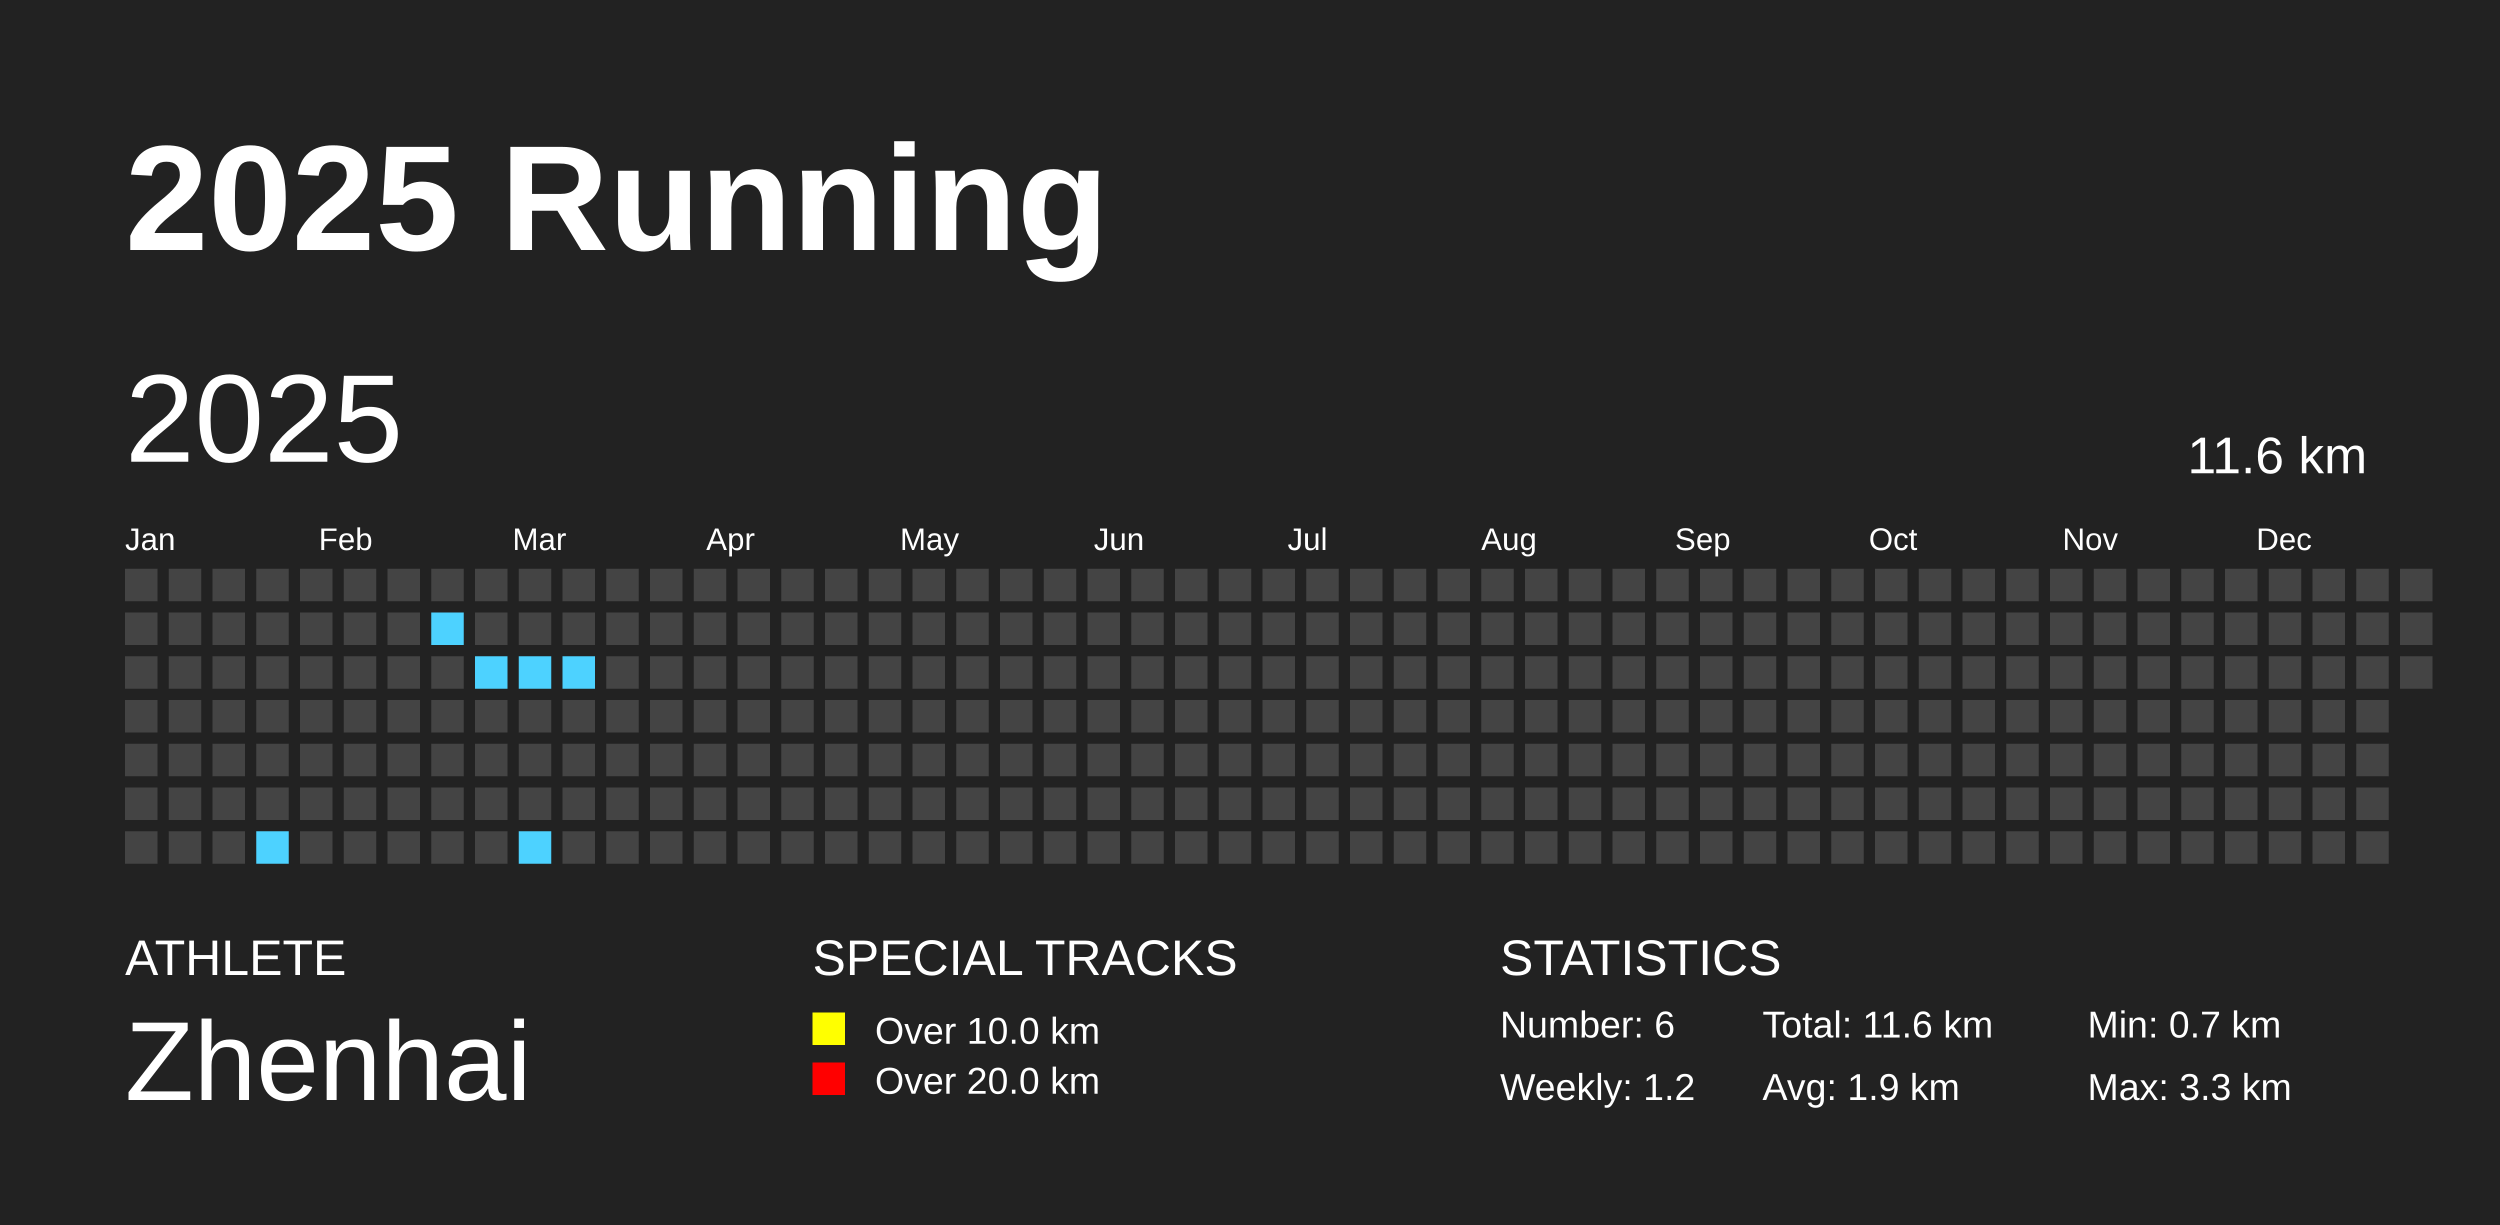
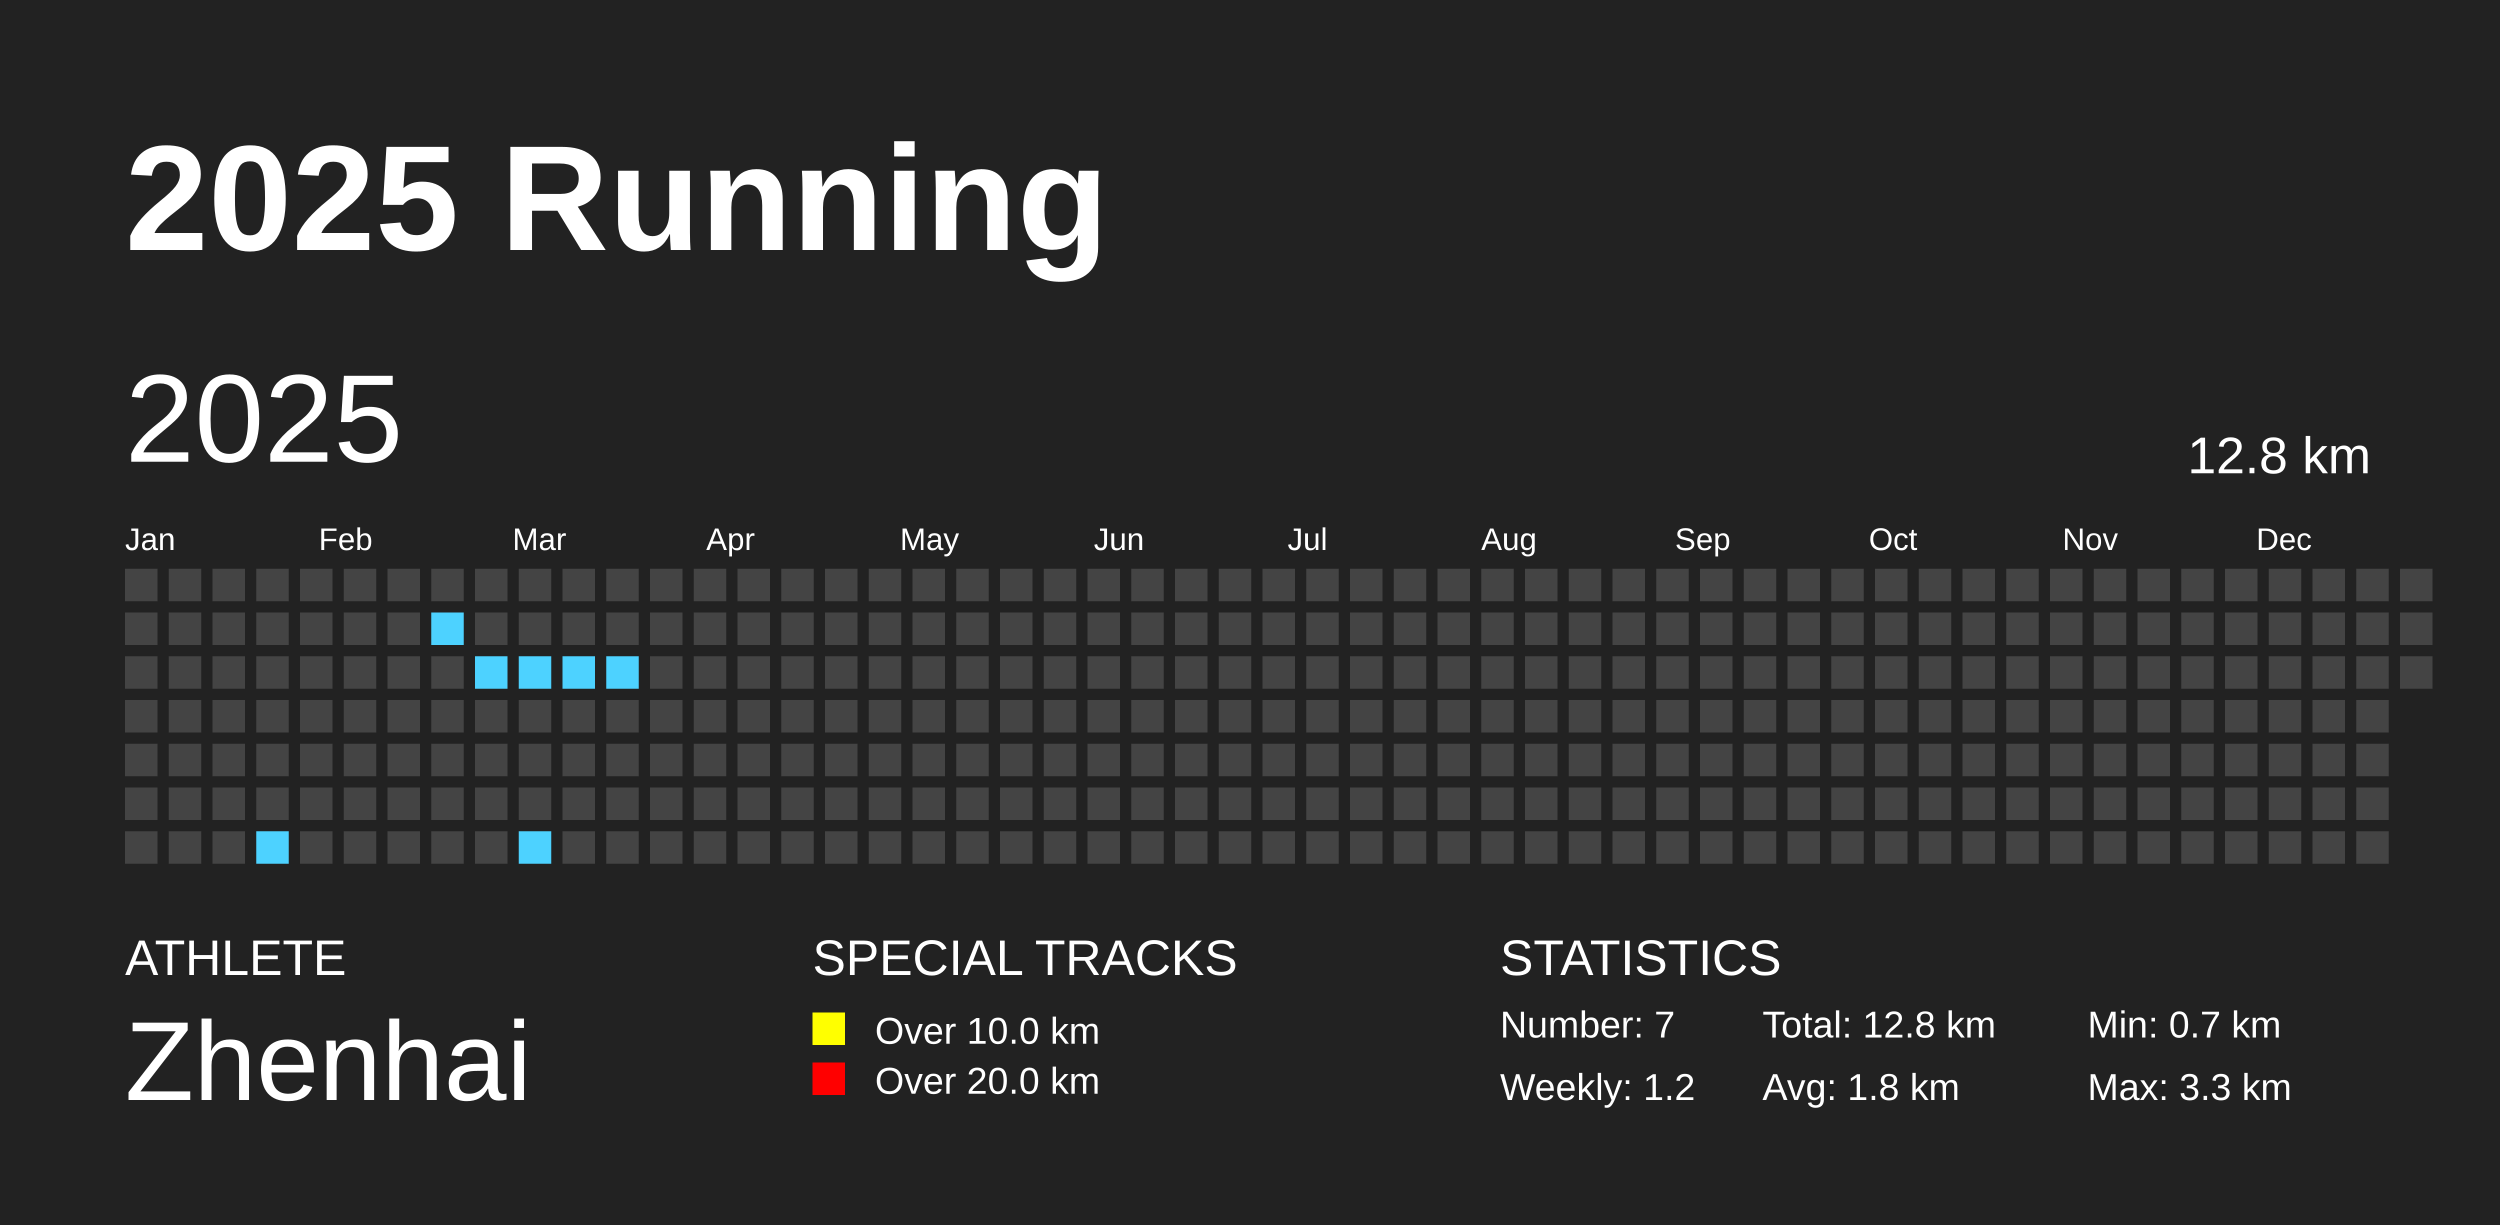
<svg xmlns="http://www.w3.org/2000/svg" baseProfile="full" height="98mm" version="1.1" viewBox="0,0,200,98" width="200mm">
  <defs />
  <rect fill="#222222" height="98" width="200" x="0" y="0" />
  <text fill="#FFFFFF" style="font-size:12px; font-family:Arial; font-weight:bold;" x="10" y="20">2025 Running</text>
  <text fill="#FFFFFF" style="font-size:4px; font-family:Arial" x="10" y="78">ATHLETE</text>
  <text fill="#FFFFFF" style="font-size:9px; font-family:Arial" x="10" y="88">Zhenhai</text>
  <text fill="#FFFFFF" style="font-size:4px; font-family:Arial" x="65" y="78">SPECIAL TRACKS</text>
  <rect fill="yellow" height="2.6" width="2.6" x="65" y="81" />
  <text fill="#FFFFFF" style="font-size:3px; font-family:Arial" x="70" y="83.5">Over 10.0 km</text>
  <rect fill="red" height="2.6" width="2.6" x="65" y="85" />
  <text fill="#FFFFFF" style="font-size:3px; font-family:Arial" x="70" y="87.5">Over 20.0 km</text>
  <text fill="#FFFFFF" style="font-size:4px; font-family:Arial" x="120" y="78">STATISTICS</text>
-   <text fill="#FFFFFF" style="font-size:3px; font-family:Arial" x="120" y="83">Number: 6</text>
+   <text fill="#FFFFFF" style="font-size:3px; font-family:Arial" x="120" y="83">Number: 7</text>
  <text fill="#FFFFFF" style="font-size:3px; font-family:Arial" x="120" y="88">Weekly: 1.2</text>
-   <text fill="#FFFFFF" style="font-size:3px; font-family:Arial" x="141" y="83">Total: 11.6 km</text>
-   <text fill="#FFFFFF" style="font-size:3px; font-family:Arial" x="141" y="88">Avg: 1.9 km</text>
+   <text fill="#FFFFFF" style="font-size:3px; font-family:Arial" x="141" y="83">Total: 12.8 km</text>
+   <text fill="#FFFFFF" style="font-size:3px; font-family:Arial" x="141" y="88">Avg: 1.8 km</text>
  <text fill="#FFFFFF" style="font-size:3px; font-family:Arial" x="167" y="83">Min: 0.7 km</text>
  <text fill="#FFFFFF" style="font-size:3px; font-family:Arial" x="167" y="88">Max: 3.3 km</text>
  <text dominant-baseline="hanging" fill="#FFFFFF" style="font-size:10.0px; font-family:Arial;" x="10" y="30">2025</text>
-   <text dominant-baseline="hanging" fill="#FFFFFF" style="font-size:4.125px; font-family:Arial;" x="175" y="35">11.6 km</text>
+   <text dominant-baseline="hanging" fill="#FFFFFF" style="font-size:4.125px; font-family:Arial;" x="175" y="35">12.8 km</text>
  <text fill="#FFFFFF" style="font-size:2.5px; font-family:Arial" x="10.0" y="44">Jan</text>
  <text fill="#FFFFFF" style="font-size:2.5px; font-family:Arial" x="25.5" y="44">Feb</text>
  <text fill="#FFFFFF" style="font-size:2.5px; font-family:Arial" x="41.0" y="44">Mar</text>
  <text fill="#FFFFFF" style="font-size:2.5px; font-family:Arial" x="56.5" y="44">Apr</text>
  <text fill="#FFFFFF" style="font-size:2.5px; font-family:Arial" x="72.0" y="44">May</text>
  <text fill="#FFFFFF" style="font-size:2.5px; font-family:Arial" x="87.5" y="44">Jun</text>
  <text fill="#FFFFFF" style="font-size:2.5px; font-family:Arial" x="103.0" y="44">Jul</text>
  <text fill="#FFFFFF" style="font-size:2.5px; font-family:Arial" x="118.5" y="44">Aug</text>
  <text fill="#FFFFFF" style="font-size:2.5px; font-family:Arial" x="134.0" y="44">Sep</text>
  <text fill="#FFFFFF" style="font-size:2.5px; font-family:Arial" x="149.5" y="44">Oct</text>
  <text fill="#FFFFFF" style="font-size:2.5px; font-family:Arial" x="165.0" y="44">Nov</text>
  <text fill="#FFFFFF" style="font-size:2.5px; font-family:Arial" x="180.5" y="44">Dec</text>
  <rect fill="#444444" height="2.6" width="2.6" x="10.0" y="45.5" />
  <rect fill="#444444" height="2.6" width="2.6" x="10.0" y="49.0" />
  <rect fill="#444444" height="2.6" width="2.6" x="10.0" y="52.5" />
  <rect fill="#444444" height="2.6" width="2.6" x="10.0" y="56.0" />
  <rect fill="#444444" height="2.6" width="2.6" x="10.0" y="59.5" />
  <rect fill="#444444" height="2.6" width="2.6" x="10.0" y="63.0" />
  <rect fill="#444444" height="2.6" width="2.6" x="10.0" y="66.5" />
  <rect fill="#444444" height="2.6" width="2.6" x="13.5" y="45.5" />
  <rect fill="#444444" height="2.6" width="2.6" x="13.5" y="49.0" />
  <rect fill="#444444" height="2.6" width="2.6" x="13.5" y="52.5" />
  <rect fill="#444444" height="2.6" width="2.6" x="13.5" y="56.0" />
  <rect fill="#444444" height="2.6" width="2.6" x="13.5" y="59.5" />
  <rect fill="#444444" height="2.6" width="2.6" x="13.5" y="63.0" />
  <rect fill="#444444" height="2.6" width="2.6" x="13.5" y="66.5" />
  <rect fill="#444444" height="2.6" width="2.6" x="17.0" y="45.5" />
  <rect fill="#444444" height="2.6" width="2.6" x="17.0" y="49.0" />
  <rect fill="#444444" height="2.6" width="2.6" x="17.0" y="52.5" />
  <rect fill="#444444" height="2.6" width="2.6" x="17.0" y="56.0" />
  <rect fill="#444444" height="2.6" width="2.6" x="17.0" y="59.5" />
  <rect fill="#444444" height="2.6" width="2.6" x="17.0" y="63.0" />
  <rect fill="#444444" height="2.6" width="2.6" x="17.0" y="66.5" />
  <rect fill="#444444" height="2.6" width="2.6" x="20.5" y="45.5" />
  <rect fill="#444444" height="2.6" width="2.6" x="20.5" y="49.0" />
  <rect fill="#444444" height="2.6" width="2.6" x="20.5" y="52.5" />
  <rect fill="#444444" height="2.6" width="2.6" x="20.5" y="56.0" />
  <rect fill="#444444" height="2.6" width="2.6" x="20.5" y="59.5" />
  <rect fill="#444444" height="2.6" width="2.6" x="20.5" y="63.0" />
  <rect fill="#4DD2FF" height="2.6" width="2.6" x="20.5" y="66.5" />
  <rect fill="#444444" height="2.6" width="2.6" x="24.0" y="45.5" />
  <rect fill="#444444" height="2.6" width="2.6" x="24.0" y="49.0" />
  <rect fill="#444444" height="2.6" width="2.6" x="24.0" y="52.5" />
  <rect fill="#444444" height="2.6" width="2.6" x="24.0" y="56.0" />
  <rect fill="#444444" height="2.6" width="2.6" x="24.0" y="59.5" />
  <rect fill="#444444" height="2.6" width="2.6" x="24.0" y="63.0" />
  <rect fill="#444444" height="2.6" width="2.6" x="24.0" y="66.5" />
  <rect fill="#444444" height="2.6" width="2.6" x="27.5" y="45.5" />
  <rect fill="#444444" height="2.6" width="2.6" x="27.5" y="49.0" />
  <rect fill="#444444" height="2.6" width="2.6" x="27.5" y="52.5" />
  <rect fill="#444444" height="2.6" width="2.6" x="27.5" y="56.0" />
  <rect fill="#444444" height="2.6" width="2.6" x="27.5" y="59.5" />
  <rect fill="#444444" height="2.6" width="2.6" x="27.5" y="63.0" />
  <rect fill="#444444" height="2.6" width="2.6" x="27.5" y="66.5" />
  <rect fill="#444444" height="2.6" width="2.6" x="31.0" y="45.5" />
  <rect fill="#444444" height="2.6" width="2.6" x="31.0" y="49.0" />
  <rect fill="#444444" height="2.6" width="2.6" x="31.0" y="52.5" />
  <rect fill="#444444" height="2.6" width="2.6" x="31.0" y="56.0" />
  <rect fill="#444444" height="2.6" width="2.6" x="31.0" y="59.5" />
  <rect fill="#444444" height="2.6" width="2.6" x="31.0" y="63.0" />
  <rect fill="#444444" height="2.6" width="2.6" x="31.0" y="66.5" />
  <rect fill="#444444" height="2.6" width="2.6" x="34.5" y="45.5" />
  <rect fill="#4DD2FF" height="2.6" width="2.6" x="34.5" y="49.0" />
  <rect fill="#444444" height="2.6" width="2.6" x="34.5" y="52.5" />
  <rect fill="#444444" height="2.6" width="2.6" x="34.5" y="56.0" />
  <rect fill="#444444" height="2.6" width="2.6" x="34.5" y="59.5" />
  <rect fill="#444444" height="2.6" width="2.6" x="34.5" y="63.0" />
  <rect fill="#444444" height="2.6" width="2.6" x="34.5" y="66.5" />
  <rect fill="#444444" height="2.6" width="2.6" x="38.0" y="45.5" />
  <rect fill="#444444" height="2.6" width="2.6" x="38.0" y="49.0" />
  <rect fill="#4DD2FF" height="2.6" width="2.6" x="38.0" y="52.5" />
  <rect fill="#444444" height="2.6" width="2.6" x="38.0" y="56.0" />
  <rect fill="#444444" height="2.6" width="2.6" x="38.0" y="59.5" />
  <rect fill="#444444" height="2.6" width="2.6" x="38.0" y="63.0" />
  <rect fill="#444444" height="2.6" width="2.6" x="38.0" y="66.5" />
  <rect fill="#444444" height="2.6" width="2.6" x="41.5" y="45.5" />
  <rect fill="#444444" height="2.6" width="2.6" x="41.5" y="49.0" />
  <rect fill="#4DD2FF" height="2.6" width="2.6" x="41.5" y="52.5" />
  <rect fill="#444444" height="2.6" width="2.6" x="41.5" y="56.0" />
  <rect fill="#444444" height="2.6" width="2.6" x="41.5" y="59.5" />
  <rect fill="#444444" height="2.6" width="2.6" x="41.5" y="63.0" />
  <rect fill="#4DD2FF" height="2.6" width="2.6" x="41.5" y="66.5" />
  <rect fill="#444444" height="2.6" width="2.6" x="45.0" y="45.5" />
  <rect fill="#444444" height="2.6" width="2.6" x="45.0" y="49.0" />
  <rect fill="#4DD2FF" height="2.6" width="2.6" x="45.0" y="52.5" />
  <rect fill="#444444" height="2.6" width="2.6" x="45.0" y="56.0" />
  <rect fill="#444444" height="2.6" width="2.6" x="45.0" y="59.5" />
  <rect fill="#444444" height="2.6" width="2.6" x="45.0" y="63.0" />
  <rect fill="#444444" height="2.6" width="2.6" x="45.0" y="66.5" />
  <rect fill="#444444" height="2.6" width="2.6" x="48.5" y="45.5" />
  <rect fill="#444444" height="2.6" width="2.6" x="48.5" y="49.0" />
-   <rect fill="#444444" height="2.6" width="2.6" x="48.5" y="52.5" />
+   <rect fill="#4DD2FF" height="2.6" width="2.6" x="48.5" y="52.5" />
  <rect fill="#444444" height="2.6" width="2.6" x="48.5" y="56.0" />
  <rect fill="#444444" height="2.6" width="2.6" x="48.5" y="59.5" />
  <rect fill="#444444" height="2.6" width="2.6" x="48.5" y="63.0" />
  <rect fill="#444444" height="2.6" width="2.6" x="48.5" y="66.5" />
  <rect fill="#444444" height="2.6" width="2.6" x="52.0" y="45.5" />
  <rect fill="#444444" height="2.6" width="2.6" x="52.0" y="49.0" />
  <rect fill="#444444" height="2.6" width="2.6" x="52.0" y="52.5" />
  <rect fill="#444444" height="2.6" width="2.6" x="52.0" y="56.0" />
  <rect fill="#444444" height="2.6" width="2.6" x="52.0" y="59.5" />
  <rect fill="#444444" height="2.6" width="2.6" x="52.0" y="63.0" />
  <rect fill="#444444" height="2.6" width="2.6" x="52.0" y="66.5" />
  <rect fill="#444444" height="2.6" width="2.6" x="55.5" y="45.5" />
  <rect fill="#444444" height="2.6" width="2.6" x="55.5" y="49.0" />
  <rect fill="#444444" height="2.6" width="2.6" x="55.5" y="52.5" />
  <rect fill="#444444" height="2.6" width="2.6" x="55.5" y="56.0" />
  <rect fill="#444444" height="2.6" width="2.6" x="55.5" y="59.5" />
  <rect fill="#444444" height="2.6" width="2.6" x="55.5" y="63.0" />
  <rect fill="#444444" height="2.6" width="2.6" x="55.5" y="66.5" />
  <rect fill="#444444" height="2.6" width="2.6" x="59.0" y="45.5" />
  <rect fill="#444444" height="2.6" width="2.6" x="59.0" y="49.0" />
  <rect fill="#444444" height="2.6" width="2.6" x="59.0" y="52.5" />
  <rect fill="#444444" height="2.6" width="2.6" x="59.0" y="56.0" />
  <rect fill="#444444" height="2.6" width="2.6" x="59.0" y="59.5" />
  <rect fill="#444444" height="2.6" width="2.6" x="59.0" y="63.0" />
  <rect fill="#444444" height="2.6" width="2.6" x="59.0" y="66.5" />
  <rect fill="#444444" height="2.6" width="2.6" x="62.5" y="45.5" />
  <rect fill="#444444" height="2.6" width="2.6" x="62.5" y="49.0" />
  <rect fill="#444444" height="2.6" width="2.6" x="62.5" y="52.5" />
  <rect fill="#444444" height="2.6" width="2.6" x="62.5" y="56.0" />
  <rect fill="#444444" height="2.6" width="2.6" x="62.5" y="59.5" />
  <rect fill="#444444" height="2.6" width="2.6" x="62.5" y="63.0" />
  <rect fill="#444444" height="2.6" width="2.6" x="62.5" y="66.5" />
  <rect fill="#444444" height="2.6" width="2.6" x="66.0" y="45.5" />
  <rect fill="#444444" height="2.6" width="2.6" x="66.0" y="49.0" />
  <rect fill="#444444" height="2.6" width="2.6" x="66.0" y="52.5" />
  <rect fill="#444444" height="2.6" width="2.6" x="66.0" y="56.0" />
  <rect fill="#444444" height="2.6" width="2.6" x="66.0" y="59.5" />
  <rect fill="#444444" height="2.6" width="2.6" x="66.0" y="63.0" />
  <rect fill="#444444" height="2.6" width="2.6" x="66.0" y="66.5" />
  <rect fill="#444444" height="2.6" width="2.6" x="69.5" y="45.5" />
  <rect fill="#444444" height="2.6" width="2.6" x="69.5" y="49.0" />
  <rect fill="#444444" height="2.6" width="2.6" x="69.5" y="52.5" />
  <rect fill="#444444" height="2.6" width="2.6" x="69.5" y="56.0" />
  <rect fill="#444444" height="2.6" width="2.6" x="69.5" y="59.5" />
  <rect fill="#444444" height="2.6" width="2.6" x="69.5" y="63.0" />
  <rect fill="#444444" height="2.6" width="2.6" x="69.5" y="66.5" />
  <rect fill="#444444" height="2.6" width="2.6" x="73.0" y="45.5" />
  <rect fill="#444444" height="2.6" width="2.6" x="73.0" y="49.0" />
  <rect fill="#444444" height="2.6" width="2.6" x="73.0" y="52.5" />
  <rect fill="#444444" height="2.6" width="2.6" x="73.0" y="56.0" />
  <rect fill="#444444" height="2.6" width="2.6" x="73.0" y="59.5" />
  <rect fill="#444444" height="2.6" width="2.6" x="73.0" y="63.0" />
  <rect fill="#444444" height="2.6" width="2.6" x="73.0" y="66.5" />
  <rect fill="#444444" height="2.6" width="2.6" x="76.5" y="45.5" />
  <rect fill="#444444" height="2.6" width="2.6" x="76.5" y="49.0" />
  <rect fill="#444444" height="2.6" width="2.6" x="76.5" y="52.5" />
  <rect fill="#444444" height="2.6" width="2.6" x="76.5" y="56.0" />
  <rect fill="#444444" height="2.6" width="2.6" x="76.5" y="59.5" />
  <rect fill="#444444" height="2.6" width="2.6" x="76.5" y="63.0" />
  <rect fill="#444444" height="2.6" width="2.6" x="76.5" y="66.5" />
  <rect fill="#444444" height="2.6" width="2.6" x="80.0" y="45.5" />
  <rect fill="#444444" height="2.6" width="2.6" x="80.0" y="49.0" />
  <rect fill="#444444" height="2.6" width="2.6" x="80.0" y="52.5" />
  <rect fill="#444444" height="2.6" width="2.6" x="80.0" y="56.0" />
  <rect fill="#444444" height="2.6" width="2.6" x="80.0" y="59.5" />
  <rect fill="#444444" height="2.6" width="2.6" x="80.0" y="63.0" />
  <rect fill="#444444" height="2.6" width="2.6" x="80.0" y="66.5" />
  <rect fill="#444444" height="2.6" width="2.6" x="83.5" y="45.5" />
  <rect fill="#444444" height="2.6" width="2.6" x="83.5" y="49.0" />
  <rect fill="#444444" height="2.6" width="2.6" x="83.5" y="52.5" />
  <rect fill="#444444" height="2.6" width="2.6" x="83.5" y="56.0" />
  <rect fill="#444444" height="2.6" width="2.6" x="83.5" y="59.5" />
  <rect fill="#444444" height="2.6" width="2.6" x="83.5" y="63.0" />
  <rect fill="#444444" height="2.6" width="2.6" x="83.5" y="66.5" />
  <rect fill="#444444" height="2.6" width="2.6" x="87.0" y="45.5" />
  <rect fill="#444444" height="2.6" width="2.6" x="87.0" y="49.0" />
  <rect fill="#444444" height="2.6" width="2.6" x="87.0" y="52.5" />
  <rect fill="#444444" height="2.6" width="2.6" x="87.0" y="56.0" />
  <rect fill="#444444" height="2.6" width="2.6" x="87.0" y="59.5" />
  <rect fill="#444444" height="2.6" width="2.6" x="87.0" y="63.0" />
  <rect fill="#444444" height="2.6" width="2.6" x="87.0" y="66.5" />
  <rect fill="#444444" height="2.6" width="2.6" x="90.5" y="45.5" />
  <rect fill="#444444" height="2.6" width="2.6" x="90.5" y="49.0" />
  <rect fill="#444444" height="2.6" width="2.6" x="90.5" y="52.5" />
  <rect fill="#444444" height="2.6" width="2.6" x="90.5" y="56.0" />
  <rect fill="#444444" height="2.6" width="2.6" x="90.5" y="59.5" />
  <rect fill="#444444" height="2.6" width="2.6" x="90.5" y="63.0" />
  <rect fill="#444444" height="2.6" width="2.6" x="90.5" y="66.5" />
  <rect fill="#444444" height="2.6" width="2.6" x="94.0" y="45.5" />
  <rect fill="#444444" height="2.6" width="2.6" x="94.0" y="49.0" />
  <rect fill="#444444" height="2.6" width="2.6" x="94.0" y="52.5" />
  <rect fill="#444444" height="2.6" width="2.6" x="94.0" y="56.0" />
  <rect fill="#444444" height="2.6" width="2.6" x="94.0" y="59.5" />
  <rect fill="#444444" height="2.6" width="2.6" x="94.0" y="63.0" />
  <rect fill="#444444" height="2.6" width="2.6" x="94.0" y="66.5" />
  <rect fill="#444444" height="2.6" width="2.6" x="97.5" y="45.5" />
  <rect fill="#444444" height="2.6" width="2.6" x="97.5" y="49.0" />
  <rect fill="#444444" height="2.6" width="2.6" x="97.5" y="52.5" />
  <rect fill="#444444" height="2.6" width="2.6" x="97.5" y="56.0" />
  <rect fill="#444444" height="2.6" width="2.6" x="97.5" y="59.5" />
  <rect fill="#444444" height="2.6" width="2.6" x="97.5" y="63.0" />
  <rect fill="#444444" height="2.6" width="2.6" x="97.5" y="66.5" />
  <rect fill="#444444" height="2.6" width="2.6" x="101.0" y="45.5" />
  <rect fill="#444444" height="2.6" width="2.6" x="101.0" y="49.0" />
  <rect fill="#444444" height="2.6" width="2.6" x="101.0" y="52.5" />
  <rect fill="#444444" height="2.6" width="2.6" x="101.0" y="56.0" />
  <rect fill="#444444" height="2.6" width="2.6" x="101.0" y="59.5" />
  <rect fill="#444444" height="2.6" width="2.6" x="101.0" y="63.0" />
  <rect fill="#444444" height="2.6" width="2.6" x="101.0" y="66.5" />
  <rect fill="#444444" height="2.6" width="2.6" x="104.5" y="45.5" />
  <rect fill="#444444" height="2.6" width="2.6" x="104.5" y="49.0" />
  <rect fill="#444444" height="2.6" width="2.6" x="104.5" y="52.5" />
  <rect fill="#444444" height="2.6" width="2.6" x="104.5" y="56.0" />
  <rect fill="#444444" height="2.6" width="2.6" x="104.5" y="59.5" />
  <rect fill="#444444" height="2.6" width="2.6" x="104.5" y="63.0" />
  <rect fill="#444444" height="2.6" width="2.6" x="104.5" y="66.5" />
  <rect fill="#444444" height="2.6" width="2.6" x="108.0" y="45.5" />
  <rect fill="#444444" height="2.6" width="2.6" x="108.0" y="49.0" />
  <rect fill="#444444" height="2.6" width="2.6" x="108.0" y="52.5" />
  <rect fill="#444444" height="2.6" width="2.6" x="108.0" y="56.0" />
  <rect fill="#444444" height="2.6" width="2.6" x="108.0" y="59.5" />
  <rect fill="#444444" height="2.6" width="2.6" x="108.0" y="63.0" />
  <rect fill="#444444" height="2.6" width="2.6" x="108.0" y="66.5" />
  <rect fill="#444444" height="2.6" width="2.6" x="111.5" y="45.5" />
  <rect fill="#444444" height="2.6" width="2.6" x="111.5" y="49.0" />
  <rect fill="#444444" height="2.6" width="2.6" x="111.5" y="52.5" />
  <rect fill="#444444" height="2.6" width="2.6" x="111.5" y="56.0" />
  <rect fill="#444444" height="2.6" width="2.6" x="111.5" y="59.5" />
  <rect fill="#444444" height="2.6" width="2.6" x="111.5" y="63.0" />
  <rect fill="#444444" height="2.6" width="2.6" x="111.5" y="66.5" />
  <rect fill="#444444" height="2.6" width="2.6" x="115.0" y="45.5" />
  <rect fill="#444444" height="2.6" width="2.6" x="115.0" y="49.0" />
  <rect fill="#444444" height="2.6" width="2.6" x="115.0" y="52.5" />
  <rect fill="#444444" height="2.6" width="2.6" x="115.0" y="56.0" />
  <rect fill="#444444" height="2.6" width="2.6" x="115.0" y="59.5" />
  <rect fill="#444444" height="2.6" width="2.6" x="115.0" y="63.0" />
  <rect fill="#444444" height="2.6" width="2.6" x="115.0" y="66.5" />
  <rect fill="#444444" height="2.6" width="2.6" x="118.5" y="45.5" />
  <rect fill="#444444" height="2.6" width="2.6" x="118.5" y="49.0" />
  <rect fill="#444444" height="2.6" width="2.6" x="118.5" y="52.5" />
  <rect fill="#444444" height="2.6" width="2.6" x="118.5" y="56.0" />
  <rect fill="#444444" height="2.6" width="2.6" x="118.5" y="59.5" />
  <rect fill="#444444" height="2.6" width="2.6" x="118.5" y="63.0" />
  <rect fill="#444444" height="2.6" width="2.6" x="118.5" y="66.5" />
  <rect fill="#444444" height="2.6" width="2.6" x="122.0" y="45.5" />
  <rect fill="#444444" height="2.6" width="2.6" x="122.0" y="49.0" />
  <rect fill="#444444" height="2.6" width="2.6" x="122.0" y="52.5" />
  <rect fill="#444444" height="2.6" width="2.6" x="122.0" y="56.0" />
  <rect fill="#444444" height="2.6" width="2.6" x="122.0" y="59.5" />
  <rect fill="#444444" height="2.6" width="2.6" x="122.0" y="63.0" />
  <rect fill="#444444" height="2.6" width="2.6" x="122.0" y="66.5" />
  <rect fill="#444444" height="2.6" width="2.6" x="125.5" y="45.5" />
  <rect fill="#444444" height="2.6" width="2.6" x="125.5" y="49.0" />
  <rect fill="#444444" height="2.6" width="2.6" x="125.5" y="52.5" />
  <rect fill="#444444" height="2.6" width="2.6" x="125.5" y="56.0" />
  <rect fill="#444444" height="2.6" width="2.6" x="125.5" y="59.5" />
  <rect fill="#444444" height="2.6" width="2.6" x="125.5" y="63.0" />
  <rect fill="#444444" height="2.6" width="2.6" x="125.5" y="66.5" />
  <rect fill="#444444" height="2.6" width="2.6" x="129.0" y="45.5" />
  <rect fill="#444444" height="2.6" width="2.6" x="129.0" y="49.0" />
  <rect fill="#444444" height="2.6" width="2.6" x="129.0" y="52.5" />
  <rect fill="#444444" height="2.6" width="2.6" x="129.0" y="56.0" />
  <rect fill="#444444" height="2.6" width="2.6" x="129.0" y="59.5" />
  <rect fill="#444444" height="2.6" width="2.6" x="129.0" y="63.0" />
  <rect fill="#444444" height="2.6" width="2.6" x="129.0" y="66.5" />
  <rect fill="#444444" height="2.6" width="2.6" x="132.5" y="45.5" />
  <rect fill="#444444" height="2.6" width="2.6" x="132.5" y="49.0" />
  <rect fill="#444444" height="2.6" width="2.6" x="132.5" y="52.5" />
  <rect fill="#444444" height="2.6" width="2.6" x="132.5" y="56.0" />
  <rect fill="#444444" height="2.6" width="2.6" x="132.5" y="59.5" />
  <rect fill="#444444" height="2.6" width="2.6" x="132.5" y="63.0" />
  <rect fill="#444444" height="2.6" width="2.6" x="132.5" y="66.5" />
  <rect fill="#444444" height="2.6" width="2.6" x="136.0" y="45.5" />
  <rect fill="#444444" height="2.6" width="2.6" x="136.0" y="49.0" />
  <rect fill="#444444" height="2.6" width="2.6" x="136.0" y="52.5" />
  <rect fill="#444444" height="2.6" width="2.6" x="136.0" y="56.0" />
  <rect fill="#444444" height="2.6" width="2.6" x="136.0" y="59.5" />
  <rect fill="#444444" height="2.6" width="2.6" x="136.0" y="63.0" />
  <rect fill="#444444" height="2.6" width="2.6" x="136.0" y="66.5" />
  <rect fill="#444444" height="2.6" width="2.6" x="139.5" y="45.5" />
  <rect fill="#444444" height="2.6" width="2.6" x="139.5" y="49.0" />
  <rect fill="#444444" height="2.6" width="2.6" x="139.5" y="52.5" />
  <rect fill="#444444" height="2.6" width="2.6" x="139.5" y="56.0" />
  <rect fill="#444444" height="2.6" width="2.6" x="139.5" y="59.5" />
  <rect fill="#444444" height="2.6" width="2.6" x="139.5" y="63.0" />
  <rect fill="#444444" height="2.6" width="2.6" x="139.5" y="66.5" />
  <rect fill="#444444" height="2.6" width="2.6" x="143.0" y="45.5" />
  <rect fill="#444444" height="2.6" width="2.6" x="143.0" y="49.0" />
  <rect fill="#444444" height="2.6" width="2.6" x="143.0" y="52.5" />
  <rect fill="#444444" height="2.6" width="2.6" x="143.0" y="56.0" />
  <rect fill="#444444" height="2.6" width="2.6" x="143.0" y="59.5" />
  <rect fill="#444444" height="2.6" width="2.6" x="143.0" y="63.0" />
  <rect fill="#444444" height="2.6" width="2.6" x="143.0" y="66.5" />
  <rect fill="#444444" height="2.6" width="2.6" x="146.5" y="45.5" />
  <rect fill="#444444" height="2.6" width="2.6" x="146.5" y="49.0" />
  <rect fill="#444444" height="2.6" width="2.6" x="146.5" y="52.5" />
  <rect fill="#444444" height="2.6" width="2.6" x="146.5" y="56.0" />
  <rect fill="#444444" height="2.6" width="2.6" x="146.5" y="59.5" />
  <rect fill="#444444" height="2.6" width="2.6" x="146.5" y="63.0" />
  <rect fill="#444444" height="2.6" width="2.6" x="146.5" y="66.5" />
  <rect fill="#444444" height="2.6" width="2.6" x="150.0" y="45.5" />
  <rect fill="#444444" height="2.6" width="2.6" x="150.0" y="49.0" />
  <rect fill="#444444" height="2.6" width="2.6" x="150.0" y="52.5" />
  <rect fill="#444444" height="2.6" width="2.6" x="150.0" y="56.0" />
  <rect fill="#444444" height="2.6" width="2.6" x="150.0" y="59.5" />
  <rect fill="#444444" height="2.6" width="2.6" x="150.0" y="63.0" />
  <rect fill="#444444" height="2.6" width="2.6" x="150.0" y="66.5" />
  <rect fill="#444444" height="2.6" width="2.6" x="153.5" y="45.5" />
  <rect fill="#444444" height="2.6" width="2.6" x="153.5" y="49.0" />
  <rect fill="#444444" height="2.6" width="2.6" x="153.5" y="52.5" />
  <rect fill="#444444" height="2.6" width="2.6" x="153.5" y="56.0" />
  <rect fill="#444444" height="2.6" width="2.6" x="153.5" y="59.5" />
  <rect fill="#444444" height="2.6" width="2.6" x="153.5" y="63.0" />
  <rect fill="#444444" height="2.6" width="2.6" x="153.5" y="66.5" />
  <rect fill="#444444" height="2.6" width="2.6" x="157.0" y="45.5" />
  <rect fill="#444444" height="2.6" width="2.6" x="157.0" y="49.0" />
  <rect fill="#444444" height="2.6" width="2.6" x="157.0" y="52.5" />
  <rect fill="#444444" height="2.6" width="2.6" x="157.0" y="56.0" />
  <rect fill="#444444" height="2.6" width="2.6" x="157.0" y="59.5" />
  <rect fill="#444444" height="2.6" width="2.6" x="157.0" y="63.0" />
  <rect fill="#444444" height="2.6" width="2.6" x="157.0" y="66.5" />
  <rect fill="#444444" height="2.6" width="2.6" x="160.5" y="45.5" />
  <rect fill="#444444" height="2.6" width="2.6" x="160.5" y="49.0" />
  <rect fill="#444444" height="2.6" width="2.6" x="160.5" y="52.5" />
  <rect fill="#444444" height="2.6" width="2.6" x="160.5" y="56.0" />
  <rect fill="#444444" height="2.6" width="2.6" x="160.5" y="59.5" />
  <rect fill="#444444" height="2.6" width="2.6" x="160.5" y="63.0" />
  <rect fill="#444444" height="2.6" width="2.6" x="160.5" y="66.5" />
  <rect fill="#444444" height="2.6" width="2.6" x="164.0" y="45.5" />
  <rect fill="#444444" height="2.6" width="2.6" x="164.0" y="49.0" />
  <rect fill="#444444" height="2.6" width="2.6" x="164.0" y="52.5" />
  <rect fill="#444444" height="2.6" width="2.6" x="164.0" y="56.0" />
  <rect fill="#444444" height="2.6" width="2.6" x="164.0" y="59.5" />
  <rect fill="#444444" height="2.6" width="2.6" x="164.0" y="63.0" />
  <rect fill="#444444" height="2.6" width="2.6" x="164.0" y="66.5" />
  <rect fill="#444444" height="2.6" width="2.6" x="167.5" y="45.5" />
  <rect fill="#444444" height="2.6" width="2.6" x="167.5" y="49.0" />
  <rect fill="#444444" height="2.6" width="2.6" x="167.5" y="52.5" />
  <rect fill="#444444" height="2.6" width="2.6" x="167.5" y="56.0" />
  <rect fill="#444444" height="2.6" width="2.6" x="167.5" y="59.5" />
  <rect fill="#444444" height="2.6" width="2.6" x="167.5" y="63.0" />
  <rect fill="#444444" height="2.6" width="2.6" x="167.5" y="66.5" />
  <rect fill="#444444" height="2.6" width="2.6" x="171.0" y="45.5" />
  <rect fill="#444444" height="2.6" width="2.6" x="171.0" y="49.0" />
  <rect fill="#444444" height="2.6" width="2.6" x="171.0" y="52.5" />
  <rect fill="#444444" height="2.6" width="2.6" x="171.0" y="56.0" />
  <rect fill="#444444" height="2.6" width="2.6" x="171.0" y="59.5" />
  <rect fill="#444444" height="2.6" width="2.6" x="171.0" y="63.0" />
  <rect fill="#444444" height="2.6" width="2.6" x="171.0" y="66.5" />
  <rect fill="#444444" height="2.6" width="2.6" x="174.5" y="45.5" />
  <rect fill="#444444" height="2.6" width="2.6" x="174.5" y="49.0" />
  <rect fill="#444444" height="2.6" width="2.6" x="174.5" y="52.5" />
  <rect fill="#444444" height="2.6" width="2.6" x="174.5" y="56.0" />
  <rect fill="#444444" height="2.6" width="2.6" x="174.5" y="59.5" />
  <rect fill="#444444" height="2.6" width="2.6" x="174.5" y="63.0" />
  <rect fill="#444444" height="2.6" width="2.6" x="174.5" y="66.5" />
  <rect fill="#444444" height="2.6" width="2.6" x="178.0" y="45.5" />
  <rect fill="#444444" height="2.6" width="2.6" x="178.0" y="49.0" />
  <rect fill="#444444" height="2.6" width="2.6" x="178.0" y="52.5" />
  <rect fill="#444444" height="2.6" width="2.6" x="178.0" y="56.0" />
  <rect fill="#444444" height="2.6" width="2.6" x="178.0" y="59.5" />
  <rect fill="#444444" height="2.6" width="2.6" x="178.0" y="63.0" />
  <rect fill="#444444" height="2.6" width="2.6" x="178.0" y="66.5" />
  <rect fill="#444444" height="2.6" width="2.6" x="181.5" y="45.5" />
  <rect fill="#444444" height="2.6" width="2.6" x="181.5" y="49.0" />
  <rect fill="#444444" height="2.6" width="2.6" x="181.5" y="52.5" />
  <rect fill="#444444" height="2.6" width="2.6" x="181.5" y="56.0" />
  <rect fill="#444444" height="2.6" width="2.6" x="181.5" y="59.5" />
  <rect fill="#444444" height="2.6" width="2.6" x="181.5" y="63.0" />
  <rect fill="#444444" height="2.6" width="2.6" x="181.5" y="66.5" />
  <rect fill="#444444" height="2.6" width="2.6" x="185.0" y="45.5" />
  <rect fill="#444444" height="2.6" width="2.6" x="185.0" y="49.0" />
  <rect fill="#444444" height="2.6" width="2.6" x="185.0" y="52.5" />
  <rect fill="#444444" height="2.6" width="2.6" x="185.0" y="56.0" />
  <rect fill="#444444" height="2.6" width="2.6" x="185.0" y="59.5" />
  <rect fill="#444444" height="2.6" width="2.6" x="185.0" y="63.0" />
  <rect fill="#444444" height="2.6" width="2.6" x="185.0" y="66.5" />
  <rect fill="#444444" height="2.6" width="2.6" x="188.5" y="45.5" />
  <rect fill="#444444" height="2.6" width="2.6" x="188.5" y="49.0" />
  <rect fill="#444444" height="2.6" width="2.6" x="188.5" y="52.5" />
  <rect fill="#444444" height="2.6" width="2.6" x="188.5" y="56.0" />
  <rect fill="#444444" height="2.6" width="2.6" x="188.5" y="59.5" />
  <rect fill="#444444" height="2.6" width="2.6" x="188.5" y="63.0" />
  <rect fill="#444444" height="2.6" width="2.6" x="188.5" y="66.5" />
  <rect fill="#444444" height="2.6" width="2.6" x="192.0" y="45.5" />
  <rect fill="#444444" height="2.6" width="2.6" x="192.0" y="49.0" />
  <rect fill="#444444" height="2.6" width="2.6" x="192.0" y="52.5" />
</svg>
